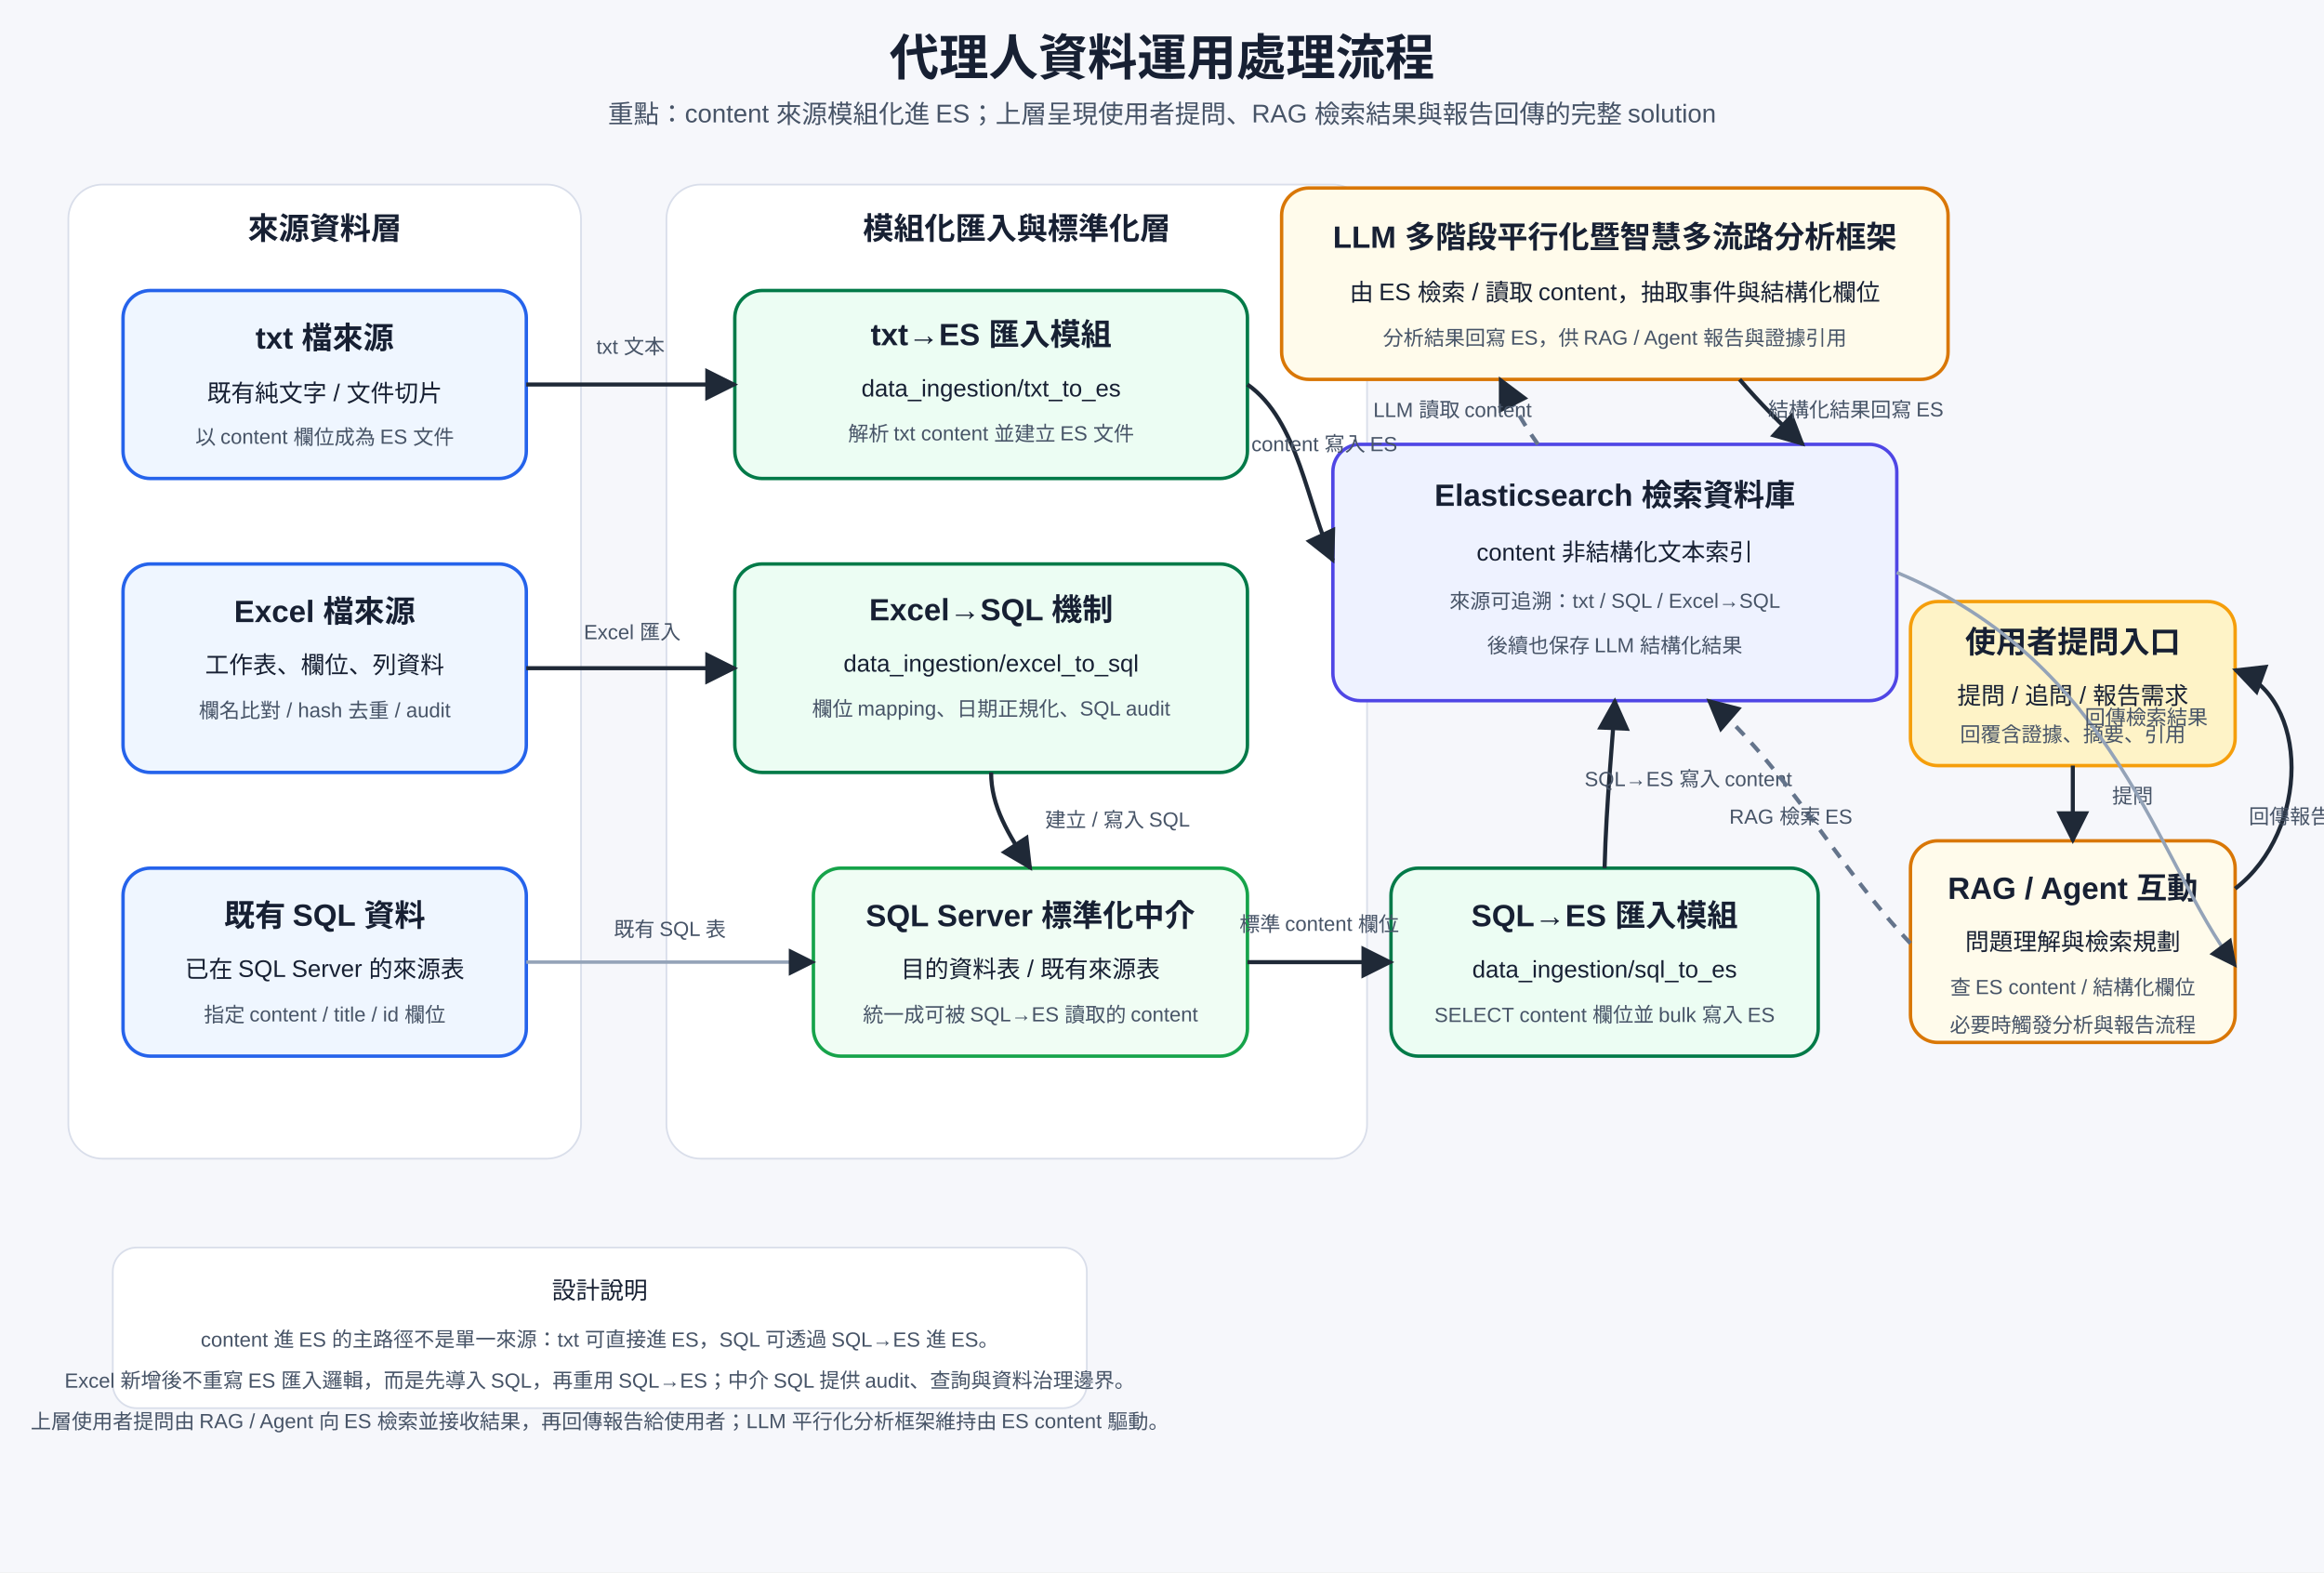
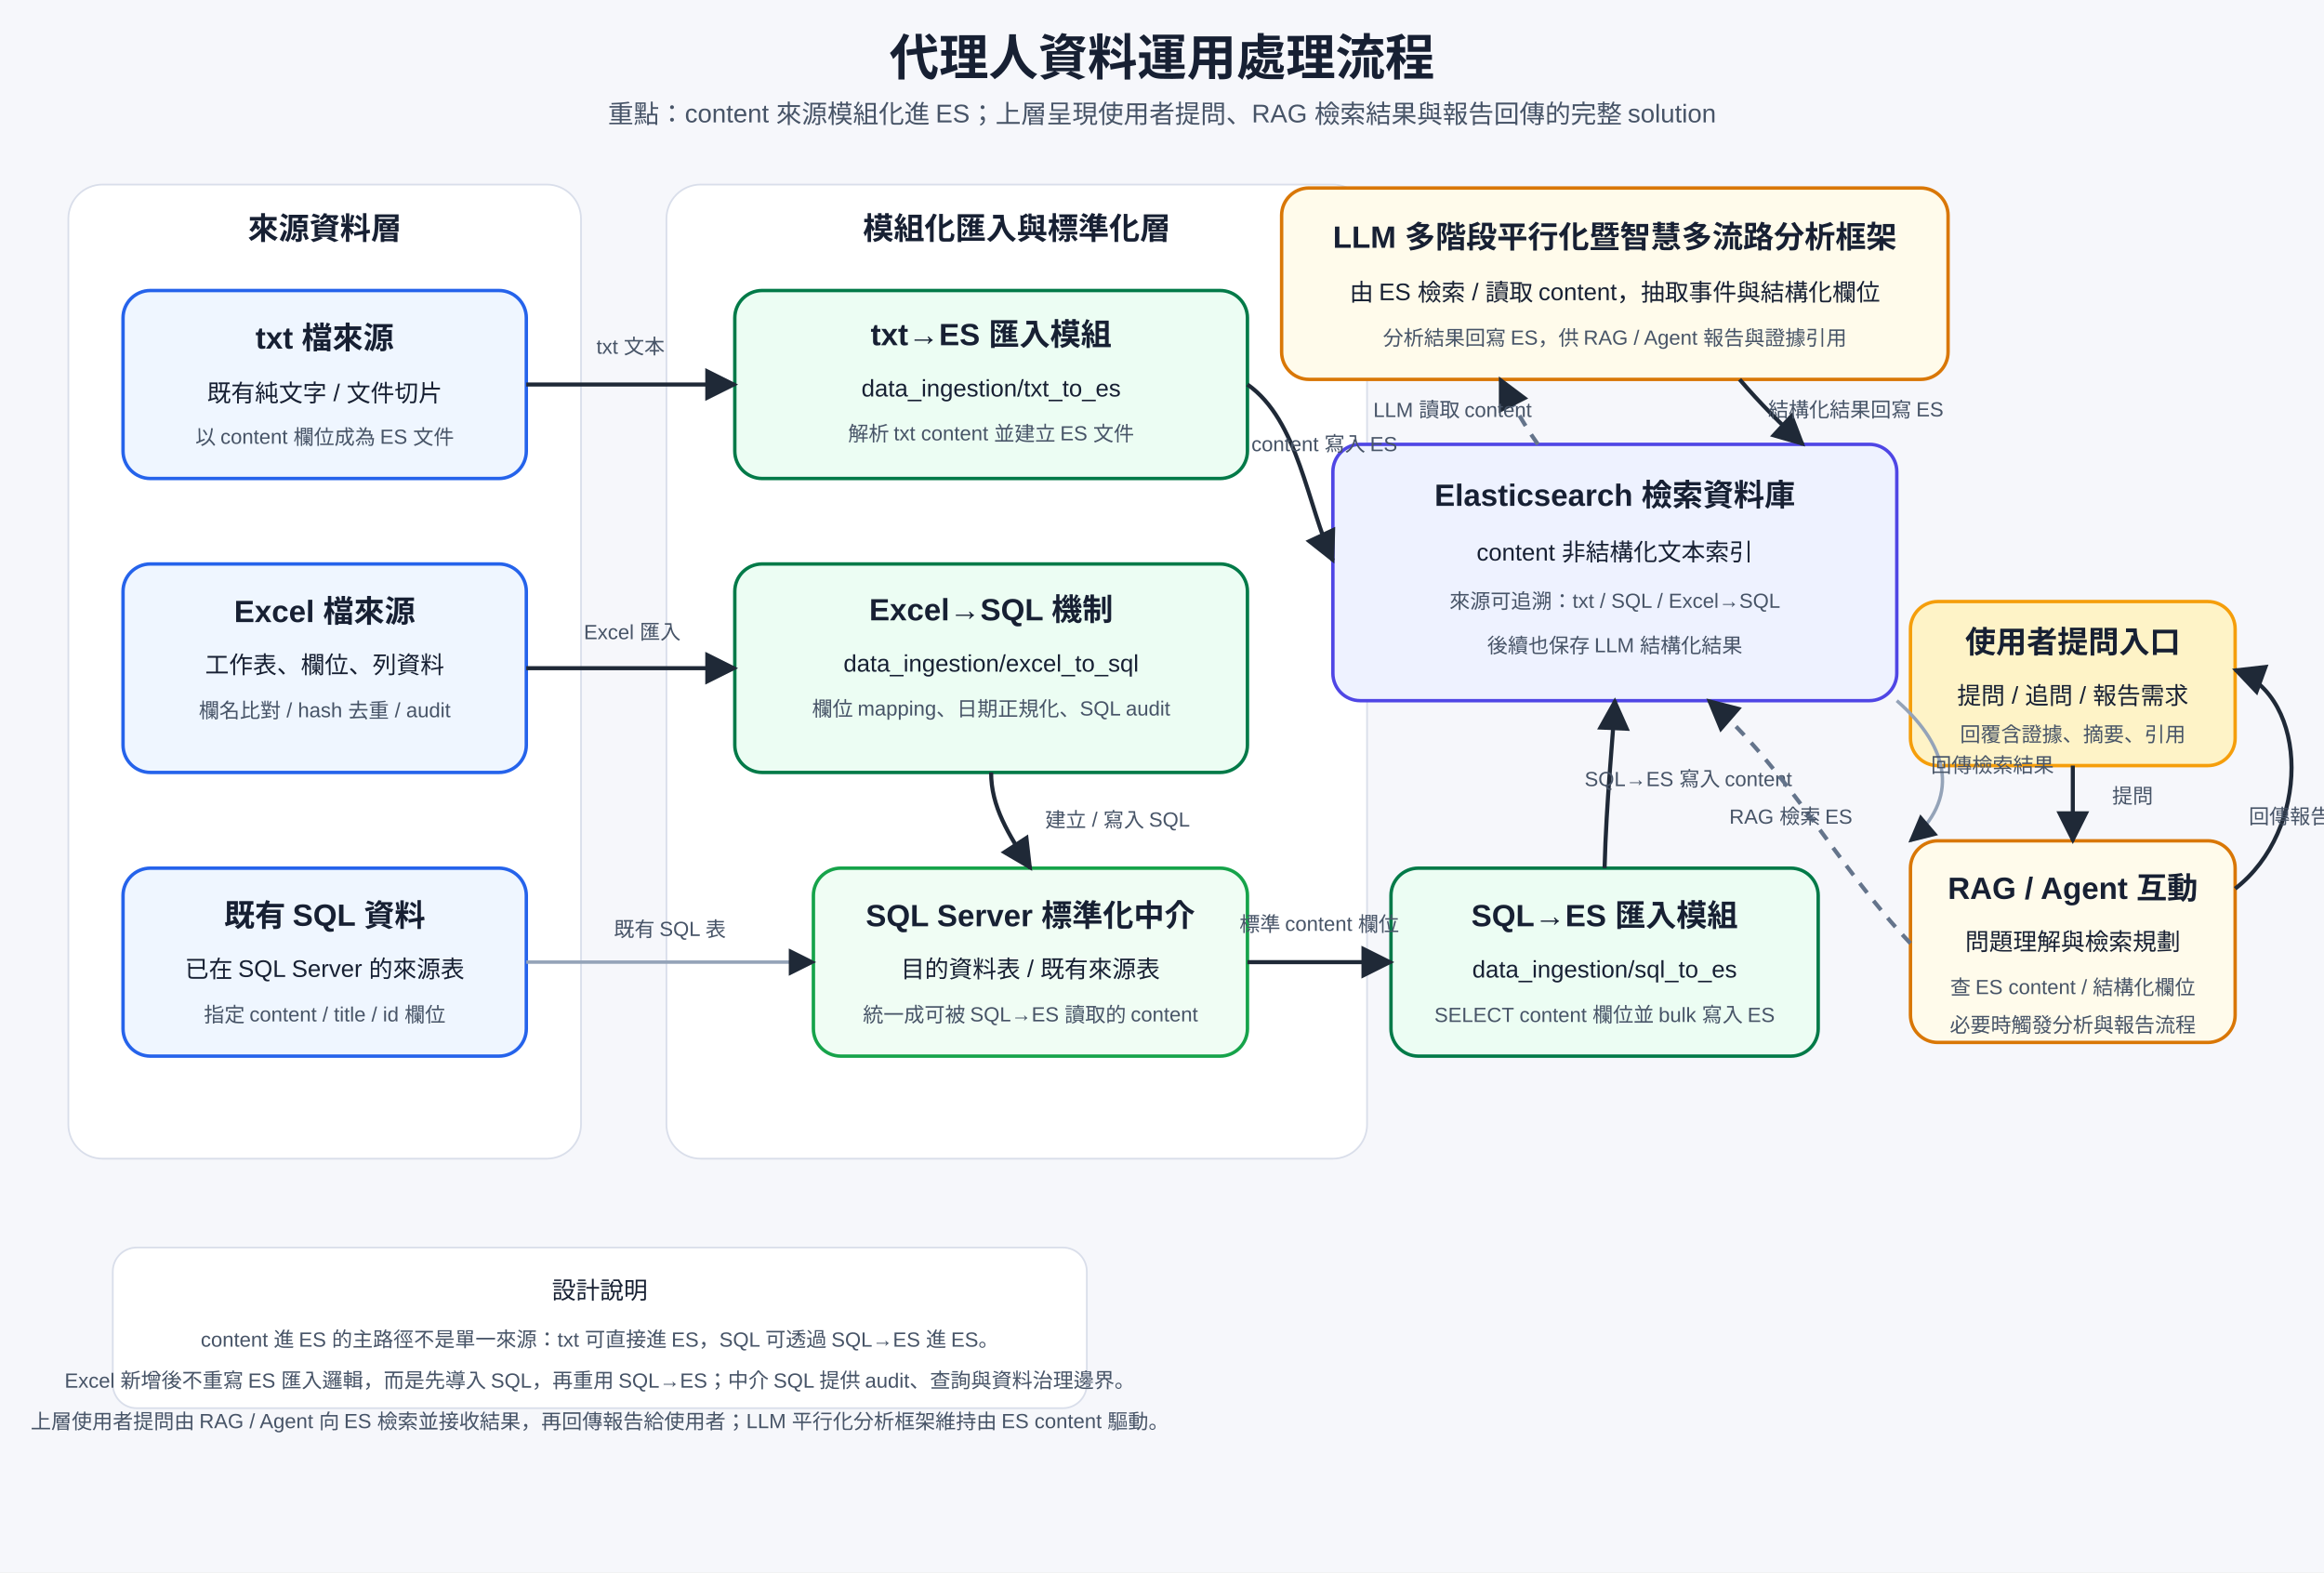
<svg xmlns="http://www.w3.org/2000/svg" width="1360" height="920" viewBox="0 0 1360 920" role="img" aria-labelledby="title desc">
  <defs>
    <marker id="arrow" viewBox="0 0 10 10" refX="9" refY="5" markerWidth="8" markerHeight="8" orient="auto-start-reverse">
      <path d="M0 0 L10 5 L0 10 z" fill="#1f2937" />
    </marker>
    <style>
      text{font-family:"Noto Sans TC","Microsoft JhengHei",Arial,sans-serif;fill:#172033}.title{font-size:29px;font-weight:800}.subtitle{font-size:15px;fill:#475467}.lane-title{font-size:18px;font-weight:800}.body{font-size:14px}.small{font-size:12px;fill:#475467}.tiny{font-size:11px;fill:#667085}.box{fill:#fff;stroke:#94a3b8;stroke-width:2;rx:16}.source{fill:#eff6ff;stroke:#2563eb}.sql{fill:#f0fdf4;stroke:#16a34a}.etl{fill:#ecfdf3;stroke:#027a48}.es{fill:#eef2ff;stroke:#4f46e5}.agent{fill:#fffbeb;stroke:#d97706}.note{fill:#fef3c7;stroke:#f59e0b}.module{fill:#ffffff;stroke:#d9deea;stroke-width:1.5;rx:12}.edge{stroke:#1f2937;stroke-width:2.4;fill:none;marker-end:url(#arrow)}.edge-dashed{stroke:#64748b;stroke-width:2.4;fill:none;stroke-dasharray:7 6;marker-end:url(#arrow)}.edge-soft{stroke:#94a3b8;stroke-width:2;fill:none;marker-end:url(#arrow)}.badge{font-size:12px;font-weight:700;fill:#0f172a}.badge-bg{fill:#e0f2fe;stroke:#0284c7;rx:10}
    </style>
  </defs>
  <rect width="1360" height="920" fill="#f6f7fb" />
  <text x="680" y="44" text-anchor="middle" class="title">代理人資料運用處理流程</text>
  <text x="680" y="72" text-anchor="middle" class="subtitle">重點：content 來源模組化進 ES；上層呈現使用者提問、RAG 檢索結果與報告回傳的完整 solution</text>
  <rect x="40" y="108" width="300" height="570" rx="20" fill="#ffffff" stroke="#d9deea" />
  <text x="190" y="140" text-anchor="middle" class="lane-title">來源資料層</text>
  <rect class="box source" x="72" y="170" width="236" height="110" />
  <text x="190" y="204" text-anchor="middle" class="lane-title">txt 檔來源</text>
  <text x="190" y="235" text-anchor="middle" class="body">既有純文字 / 文件切片</text>
  <text x="190" y="260" text-anchor="middle" class="small">以 content 欄位成為 ES 文件</text>
  <rect class="box source" x="72" y="330" width="236" height="122" />
  <text x="190" y="364" text-anchor="middle" class="lane-title">Excel 檔來源</text>
  <text x="190" y="394" text-anchor="middle" class="body">工作表、欄位、列資料</text>
  <text x="190" y="420" text-anchor="middle" class="small">欄名比對 / hash 去重 / audit</text>
  <rect class="box source" x="72" y="508" width="236" height="110" />
  <text x="190" y="542" text-anchor="middle" class="lane-title">既有 SQL 資料</text>
  <text x="190" y="572" text-anchor="middle" class="body">已在 SQL Server 的來源表</text>
  <text x="190" y="598" text-anchor="middle" class="small">指定 content / title / id 欄位</text>
  <rect x="390" y="108" width="410" height="570" rx="20" fill="#ffffff" stroke="#d9deea" />
  <text x="595" y="140" text-anchor="middle" class="lane-title">模組化匯入與標準化層</text>
  <rect class="box etl" x="430" y="170" width="300" height="110" />
  <text x="580" y="202" text-anchor="middle" class="lane-title">txt→ES 匯入模組</text>
  <text x="580" y="232" text-anchor="middle" class="body">data_ingestion/txt_to_es</text>
  <text x="580" y="258" text-anchor="middle" class="small">解析 txt content 並建立 ES 文件</text>
  <rect class="box etl" x="430" y="330" width="300" height="122" />
  <text x="580" y="363" text-anchor="middle" class="lane-title">Excel→SQL 機制</text>
  <text x="580" y="393" text-anchor="middle" class="body">data_ingestion/excel_to_sql</text>
  <text x="580" y="419" text-anchor="middle" class="small">欄位 mapping、日期正規化、SQL audit</text>
  <rect class="box sql" x="476" y="508" width="254" height="110" />
  <text x="603" y="542" text-anchor="middle" class="lane-title">SQL Server 標準化中介</text>
  <text x="603" y="572" text-anchor="middle" class="body">目的資料表 / 既有來源表</text>
  <text x="603" y="598" text-anchor="middle" class="small">統一成可被 SQL→ES 讀取的 content</text>
  <rect class="box etl" x="814" y="508" width="250" height="110" />
  <text x="939" y="542" text-anchor="middle" class="lane-title">SQL→ES 匯入模組</text>
  <text x="939" y="572" text-anchor="middle" class="body">data_ingestion/sql_to_es</text>
  <text x="939" y="598" text-anchor="middle" class="small">SELECT content 欄位並 bulk 寫入 ES</text>
  <rect class="box agent" x="750" y="110" width="390" height="112" />
  <text x="945" y="145" text-anchor="middle" class="lane-title">LLM 多階段平行化暨智慧多流路分析框架</text>
  <text x="945" y="176" text-anchor="middle" class="body">由 ES 檢索 / 讀取 content，抽取事件與結構化欄位</text>
  <text x="945" y="202" text-anchor="middle" class="small">分析結果回寫 ES，供 RAG / Agent 報告與證據引用</text>
  <rect class="box es" x="780" y="260" width="330" height="150" />
  <text x="945" y="296" text-anchor="middle" class="lane-title">Elasticsearch 檢索資料庫</text>
  <text x="945" y="328" text-anchor="middle" class="body">content 非結構化文本索引</text>
  <text x="945" y="356" text-anchor="middle" class="small">來源可追溯：txt / SQL / Excel→SQL</text>
  <text x="945" y="382" text-anchor="middle" class="small">後續也保存 LLM 結構化結果</text>
  <rect class="box note" x="1118" y="352" width="190" height="96" />
  <text x="1213" y="382" text-anchor="middle" class="lane-title">使用者提問入口</text>
  <text x="1213" y="412" text-anchor="middle" class="body">提問 / 追問 / 報告需求</text>
  <text x="1213" y="434" text-anchor="middle" class="small">回覆含證據、摘要、引用</text>
  <rect class="box agent" x="1118" y="492" width="190" height="118" />
  <text x="1213" y="526" text-anchor="middle" class="lane-title">RAG / Agent 互動</text>
  <text x="1213" y="556" text-anchor="middle" class="body">問題理解與檢索規劃</text>
  <text x="1213" y="582" text-anchor="middle" class="small">查 ES content / 結構化欄位</text>
  <text x="1213" y="604" text-anchor="middle" class="small">必要時觸發分析與報告流程</text>
  <path class="edge" d="M308 225 C350 225 388 225 430 225" />
  <text x="369" y="207" text-anchor="middle" class="small">txt 文本</text>
  <path class="edge" d="M730 225 C760 246 765 296 780 328" />
  <text x="775" y="264" text-anchor="middle" class="small">content 寫入 ES</text>
  <path class="edge" d="M308 391 C350 391 388 391 430 391" />
  <text x="370" y="374" text-anchor="middle" class="small">Excel 匯入</text>
  <path class="edge" d="M580 452 C580 472 590 488 603 508" />
  <text x="654" y="484" text-anchor="middle" class="small">建立 / 寫入 SQL</text>
  <path class="edge-soft" d="M308 563 C366 563 420 563 476 563" />
  <text x="392" y="548" text-anchor="middle" class="small">既有 SQL 表</text>
  <path class="edge" d="M730 563 C758 563 786 563 814 563" />
  <text x="772" y="545" text-anchor="middle" class="small">標準 content 欄位</text>
  <path class="edge" d="M939 508 C940 468 944 432 945 410" />
  <text x="988" y="460" text-anchor="middle" class="small">SQL→ES 寫入 content</text>
  <path class="edge-dashed" d="M900 260 C890 246 884 234 878 222" />
  <text x="850" y="244" text-anchor="middle" class="small">LLM 讀取 content</text>
  <path class="edge" d="M1018 222 C1030 236 1042 248 1055 260" />
  <text x="1086" y="244" text-anchor="middle" class="small">結構化結果回寫 ES</text>
  <path class="edge" d="M1213 448 C1213 462 1213 478 1213 492" />
  <text x="1248" y="470" text-anchor="middle" class="small">提問</text>
  <path class="edge-dashed" d="M1118 552 C1076 508 1046 450 1000 410" />
  <text x="1048" y="482" text-anchor="middle" class="small">RAG 檢索 ES</text>
-   <path class="edge-soft" d="M1110 335 C1238 388 1262 504 1308 565" />
-   <text x="1256" y="424" text-anchor="middle" class="small">回傳檢索結果</text>
+   <path class="edge-soft" d="M1110 410 C1142 438 1146 468 1118 492" />
+   <text x="1166" y="452" text-anchor="middle" class="small">回傳檢索結果</text>
  <path class="edge" d="M1308 520 C1352 486 1352 408 1308 392" />
  <text x="1340" y="482" text-anchor="middle" class="small">回傳報告</text>
  <rect x="66" y="730" width="570" height="94" rx="14" fill="#ffffff" stroke="#d9deea" />
  <text x="351" y="760" text-anchor="middle" class="body">設計說明</text>
  <text x="351" y="788" text-anchor="middle" class="small">content 進 ES 的主路徑不是單一來源：txt 可直接進 ES，SQL 可透過 SQL→ES 進 ES。</text>
  <text x="351" y="812" text-anchor="middle" class="small">Excel 新增後不重寫 ES 匯入邏輯，而是先導入 SQL，再重用 SQL→ES；中介 SQL 提供 audit、查詢與資料治理邊界。</text>
  <text x="351" y="836" text-anchor="middle" class="small">上層使用者提問由 RAG / Agent 向 ES 檢索並接收結果，再回傳報告給使用者；LLM 平行化分析框架維持由 ES content 驅動。</text>
</svg>
